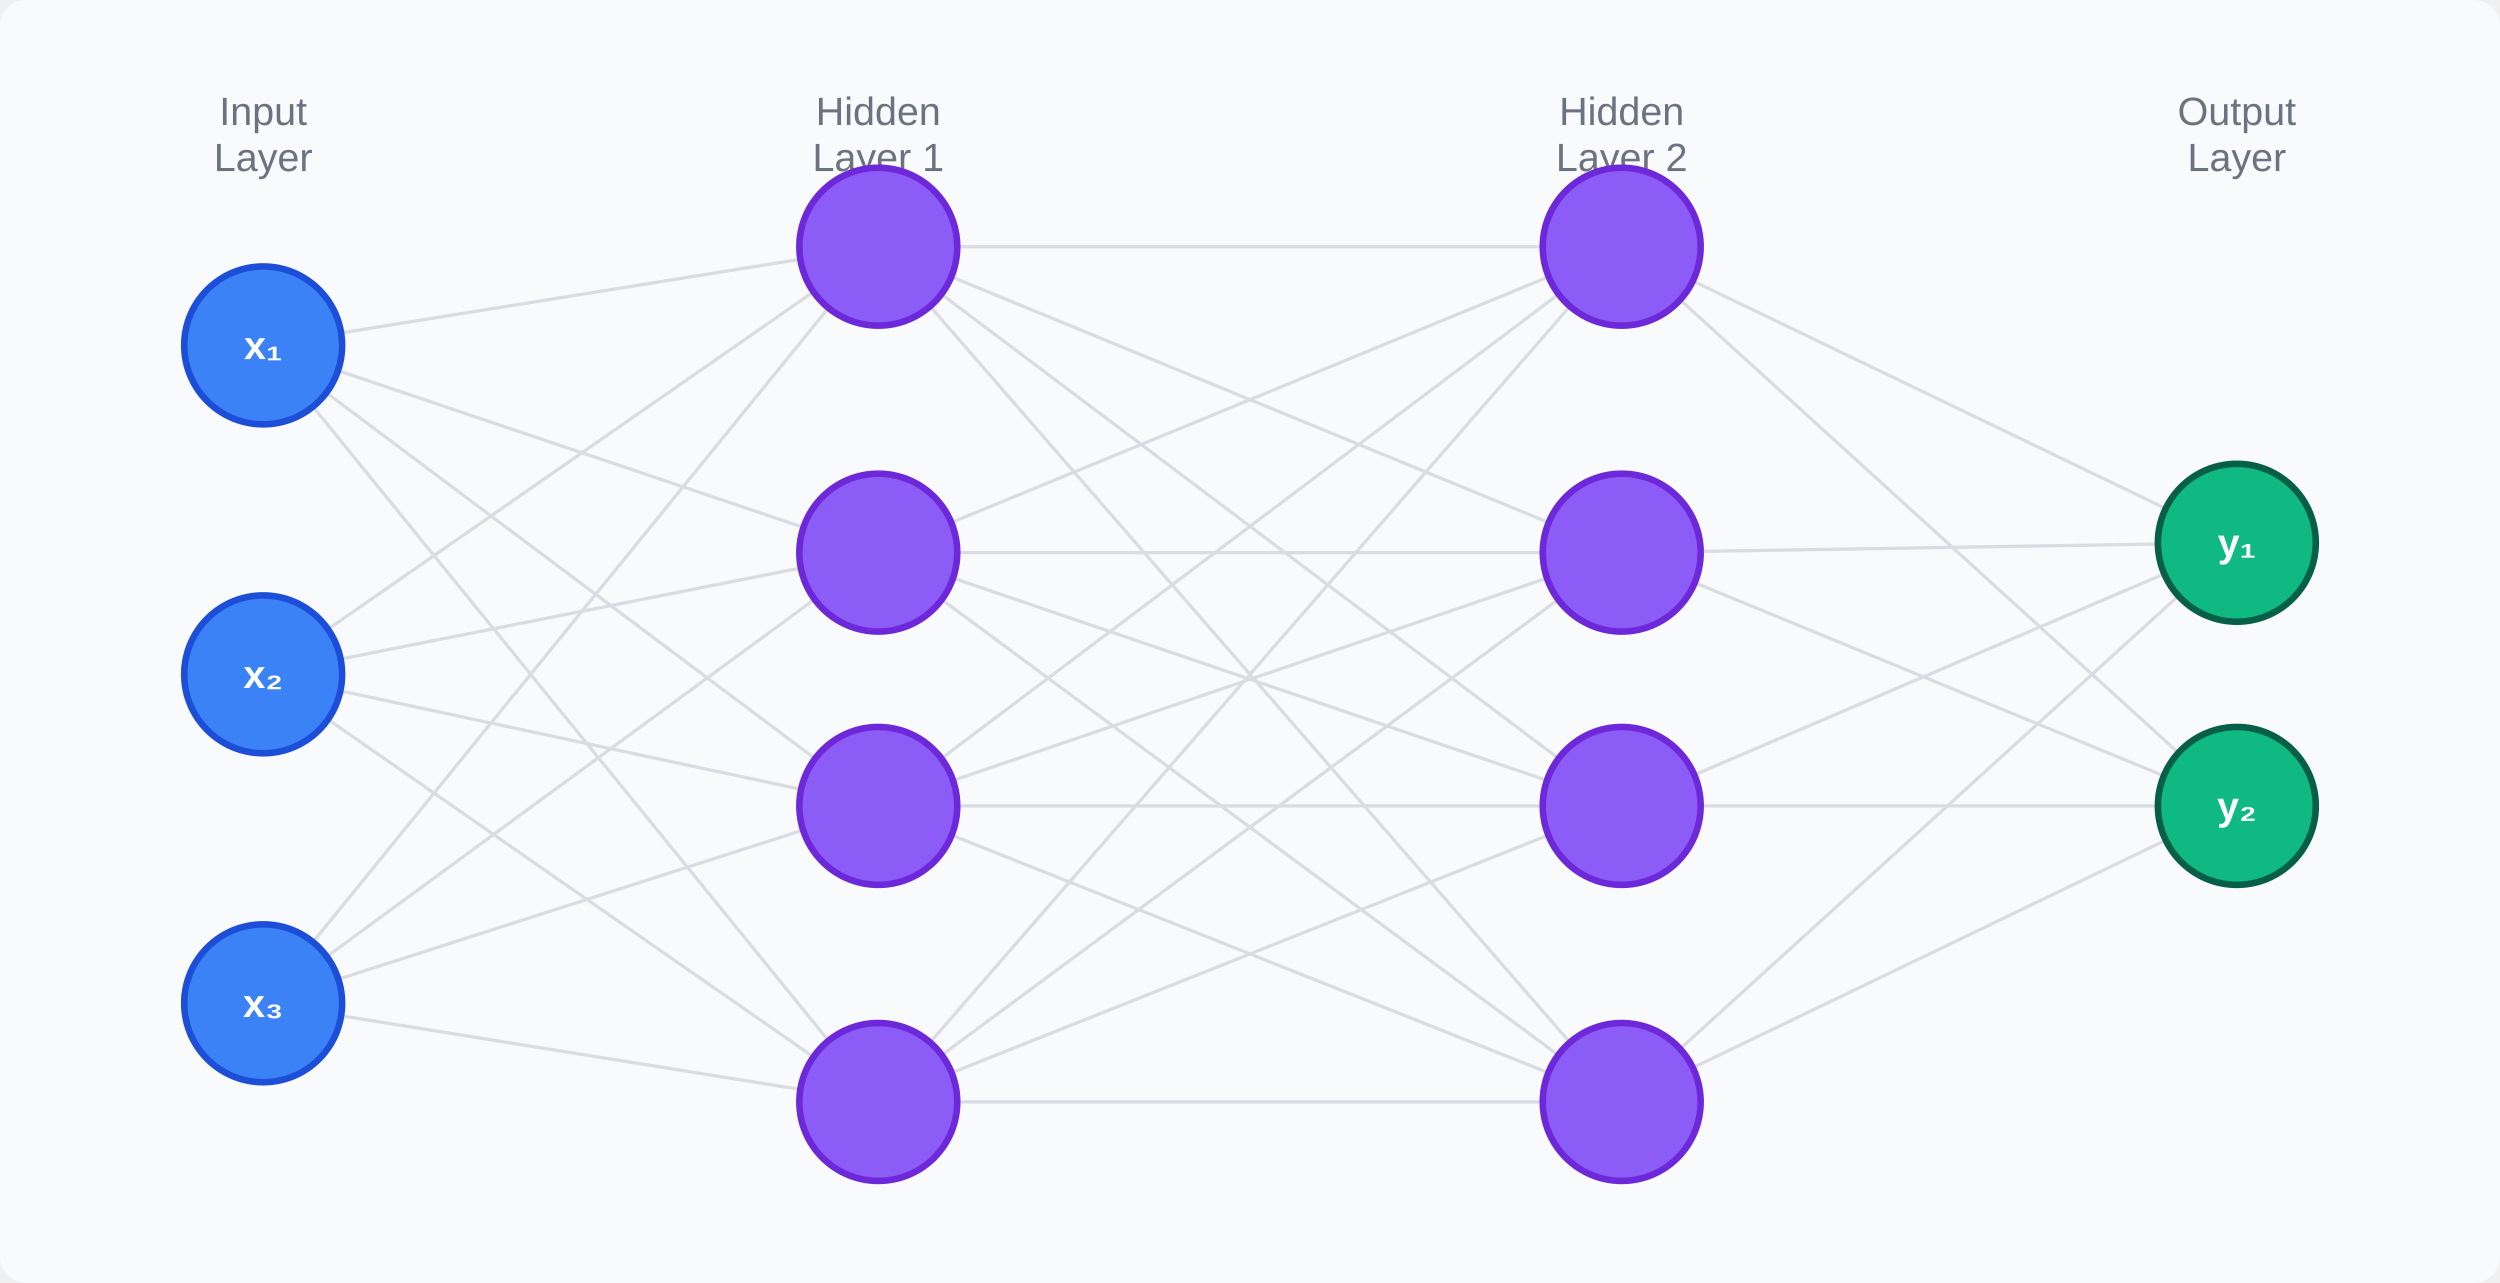
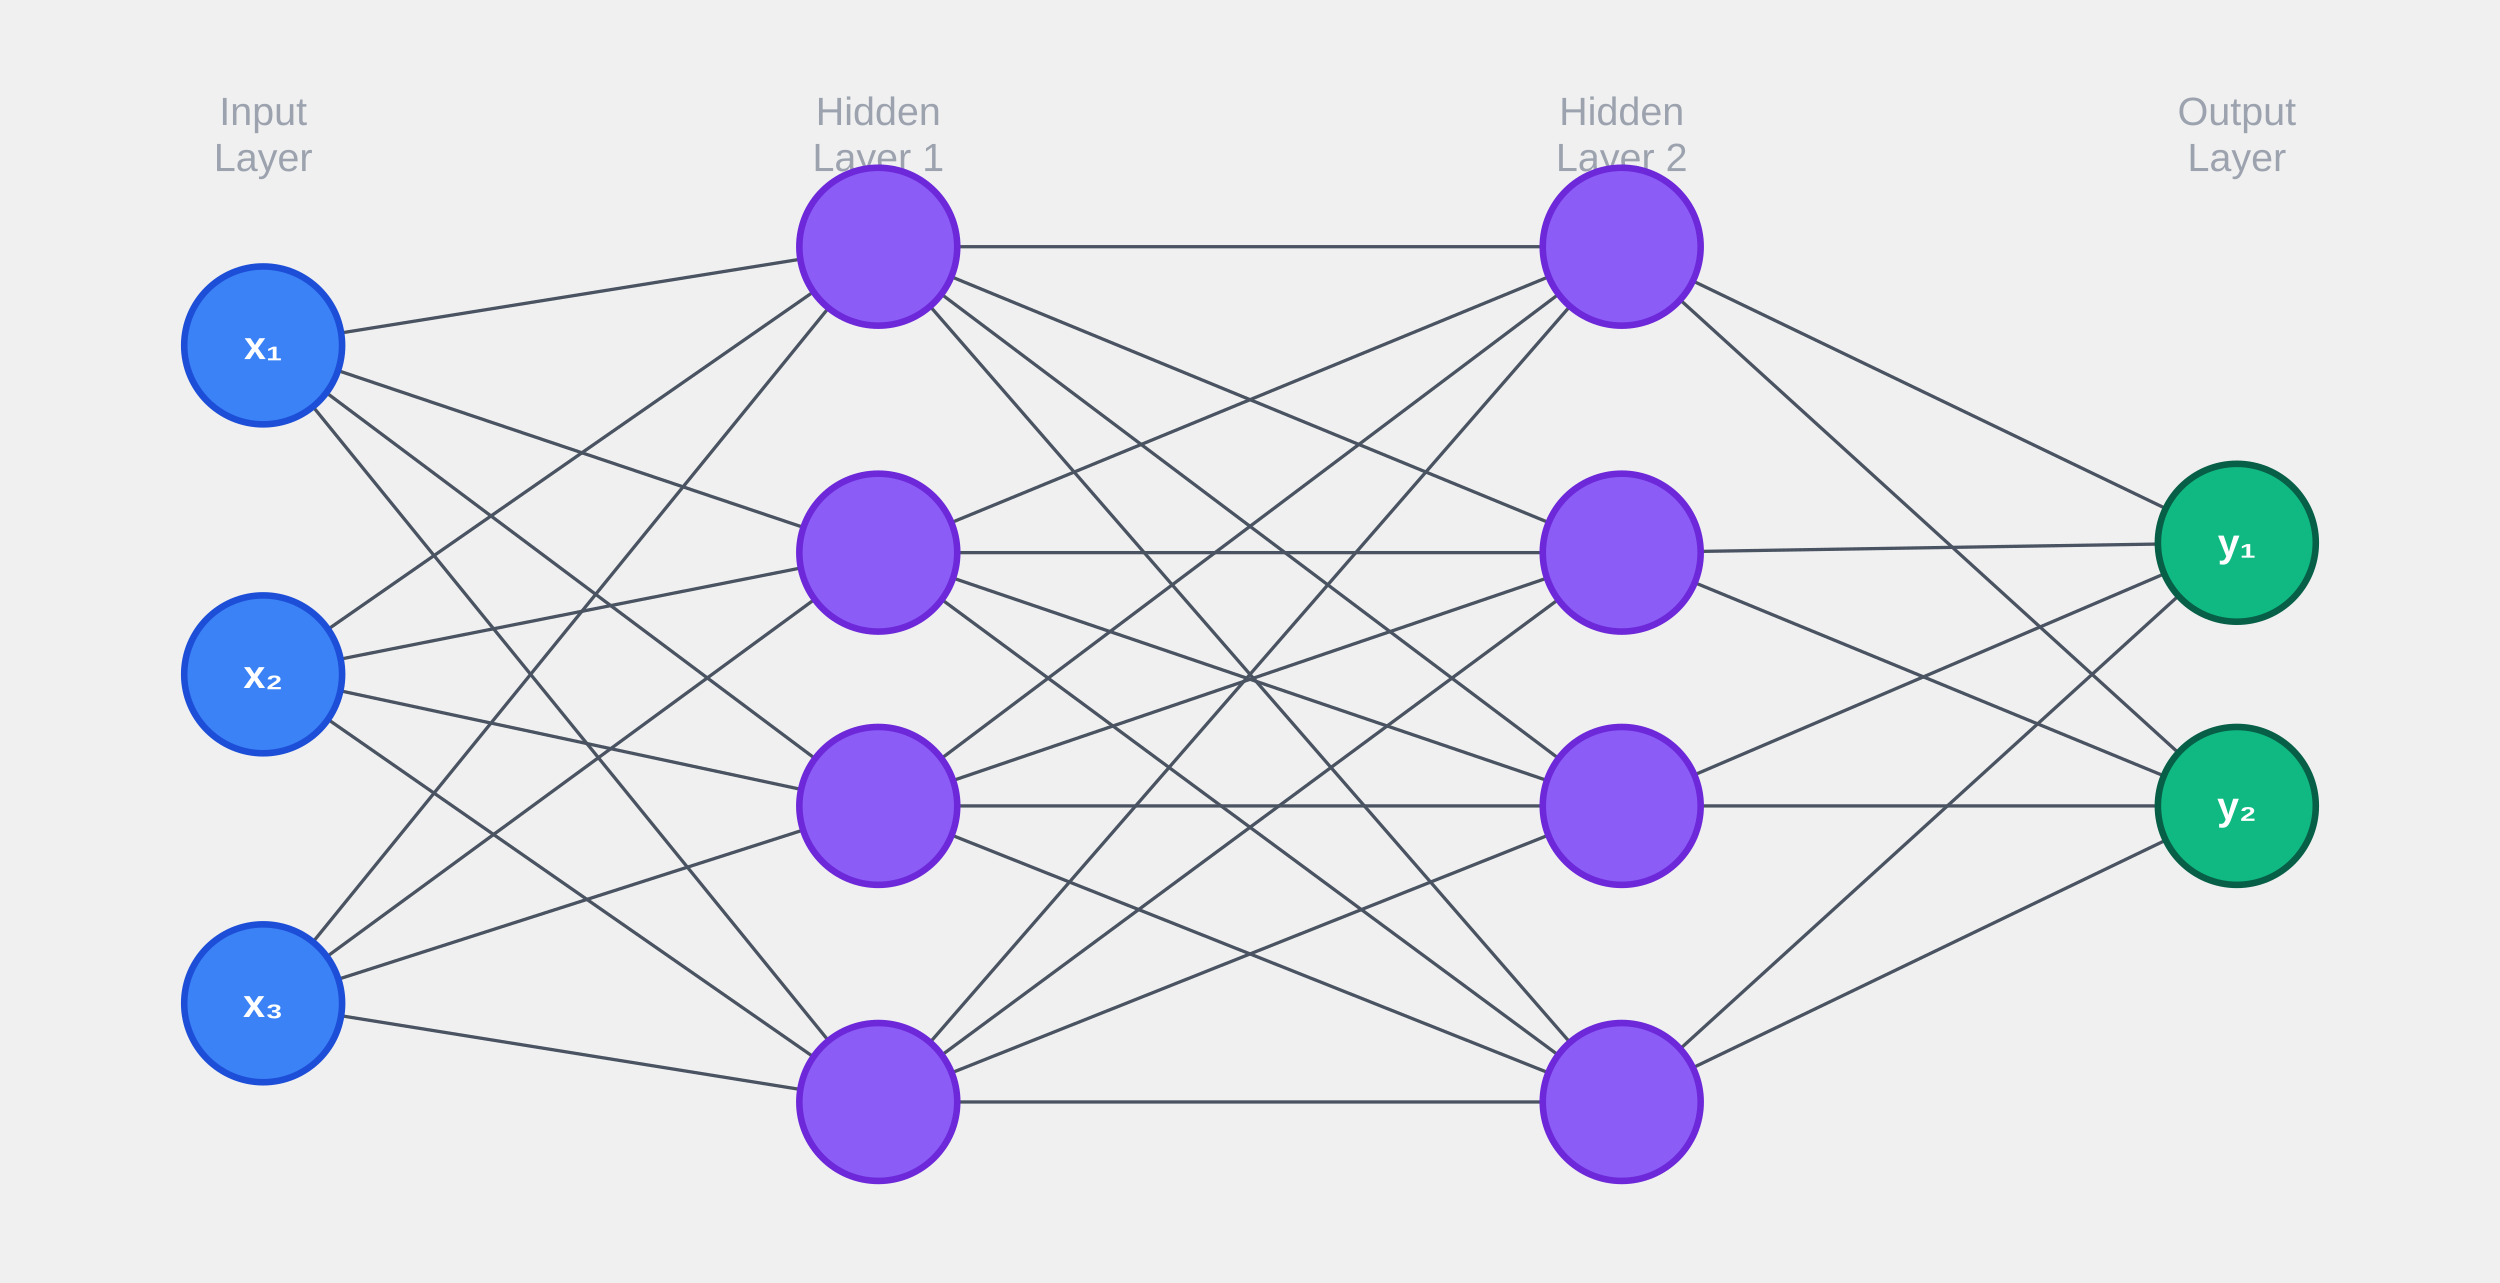
<svg xmlns="http://www.w3.org/2000/svg" viewBox="0 0 760 390" font-family="Arial, sans-serif" font-size="13">
-   <rect width="760" height="390" fill="#F9FAFB" rx="8" />
-   <text x="80" y="38" text-anchor="middle" fill="#6B7280" font-size="12">Input</text>
-   <text x="80" y="52" text-anchor="middle" fill="#6B7280" font-size="12">Layer</text>
-   <text x="267" y="38" text-anchor="middle" fill="#6B7280" font-size="12">Hidden</text>
-   <text x="267" y="52" text-anchor="middle" fill="#6B7280" font-size="12">Layer 1</text>
-   <text x="493" y="38" text-anchor="middle" fill="#6B7280" font-size="12">Hidden</text>
-   <text x="493" y="52" text-anchor="middle" fill="#6B7280" font-size="12">Layer 2</text>
-   <text x="680" y="38" text-anchor="middle" fill="#6B7280" font-size="12">Output</text>
-   <text x="680" y="52" text-anchor="middle" fill="#6B7280" font-size="12">Layer</text>
-   <g stroke="#D1D5DB" stroke-width="1" opacity="0.8">
+   <text x="80" y="38" text-anchor="middle" fill="#9CA3AF" font-size="12">Input</text>
+   <text x="80" y="52" text-anchor="middle" fill="#9CA3AF" font-size="12">Layer</text>
+   <text x="267" y="38" text-anchor="middle" fill="#9CA3AF" font-size="12">Hidden</text>
+   <text x="267" y="52" text-anchor="middle" fill="#9CA3AF" font-size="12">Layer 1</text>
+   <text x="493" y="38" text-anchor="middle" fill="#9CA3AF" font-size="12">Hidden</text>
+   <text x="493" y="52" text-anchor="middle" fill="#9CA3AF" font-size="12">Layer 2</text>
+   <text x="680" y="38" text-anchor="middle" fill="#9CA3AF" font-size="12">Output</text>
+   <text x="680" y="52" text-anchor="middle" fill="#9CA3AF" font-size="12">Layer</text>
+   <g stroke="#374151" stroke-width="1" opacity="0.9">
    <line x1="80" y1="105" x2="267" y2="75" />
    <line x1="80" y1="105" x2="267" y2="168" />
    <line x1="80" y1="105" x2="267" y2="245" />
    <line x1="80" y1="105" x2="267" y2="335" />
    <line x1="80" y1="205" x2="267" y2="75" />
    <line x1="80" y1="205" x2="267" y2="168" />
    <line x1="80" y1="205" x2="267" y2="245" />
    <line x1="80" y1="205" x2="267" y2="335" />
    <line x1="80" y1="305" x2="267" y2="75" />
    <line x1="80" y1="305" x2="267" y2="168" />
    <line x1="80" y1="305" x2="267" y2="245" />
    <line x1="80" y1="305" x2="267" y2="335" />
    <line x1="267" y1="75" x2="493" y2="75" />
    <line x1="267" y1="75" x2="493" y2="168" />
    <line x1="267" y1="75" x2="493" y2="245" />
    <line x1="267" y1="75" x2="493" y2="335" />
    <line x1="267" y1="168" x2="493" y2="75" />
    <line x1="267" y1="168" x2="493" y2="168" />
    <line x1="267" y1="168" x2="493" y2="245" />
    <line x1="267" y1="168" x2="493" y2="335" />
    <line x1="267" y1="245" x2="493" y2="75" />
    <line x1="267" y1="245" x2="493" y2="168" />
    <line x1="267" y1="245" x2="493" y2="245" />
    <line x1="267" y1="245" x2="493" y2="335" />
    <line x1="267" y1="335" x2="493" y2="75" />
    <line x1="267" y1="335" x2="493" y2="168" />
    <line x1="267" y1="335" x2="493" y2="245" />
    <line x1="267" y1="335" x2="493" y2="335" />
    <line x1="493" y1="75" x2="680" y2="165" />
    <line x1="493" y1="75" x2="680" y2="245" />
    <line x1="493" y1="168" x2="680" y2="165" />
    <line x1="493" y1="168" x2="680" y2="245" />
    <line x1="493" y1="245" x2="680" y2="165" />
    <line x1="493" y1="245" x2="680" y2="245" />
    <line x1="493" y1="335" x2="680" y2="165" />
    <line x1="493" y1="335" x2="680" y2="245" />
  </g>
  <g fill="#3B82F6" stroke="#1D4ED8" stroke-width="2">
    <circle cx="80" cy="105" r="24" />
    <circle cx="80" cy="205" r="24" />
    <circle cx="80" cy="305" r="24" />
  </g>
  <g fill="white" font-weight="bold" font-size="12">
    <text x="80" y="105" text-anchor="middle" dominant-baseline="central">x₁</text>
    <text x="80" y="205" text-anchor="middle" dominant-baseline="central">x₂</text>
    <text x="80" y="305" text-anchor="middle" dominant-baseline="central">x₃</text>
  </g>
  <g fill="#8B5CF6" stroke="#6D28D9" stroke-width="2">
    <circle cx="267" cy="75" r="24" />
    <circle cx="267" cy="168" r="24" />
    <circle cx="267" cy="245" r="24" />
    <circle cx="267" cy="335" r="24" />
  </g>
  <g fill="#8B5CF6" stroke="#6D28D9" stroke-width="2">
    <circle cx="493" cy="75" r="24" />
    <circle cx="493" cy="168" r="24" />
    <circle cx="493" cy="245" r="24" />
    <circle cx="493" cy="335" r="24" />
  </g>
  <g fill="#10B981" stroke="#065F46" stroke-width="2">
    <circle cx="680" cy="165" r="24" />
    <circle cx="680" cy="245" r="24" />
  </g>
  <g fill="white" font-weight="bold" font-size="12">
    <text x="680" y="165" text-anchor="middle" dominant-baseline="central">y₁</text>
    <text x="680" y="245" text-anchor="middle" dominant-baseline="central">y₂</text>
  </g>
</svg>
